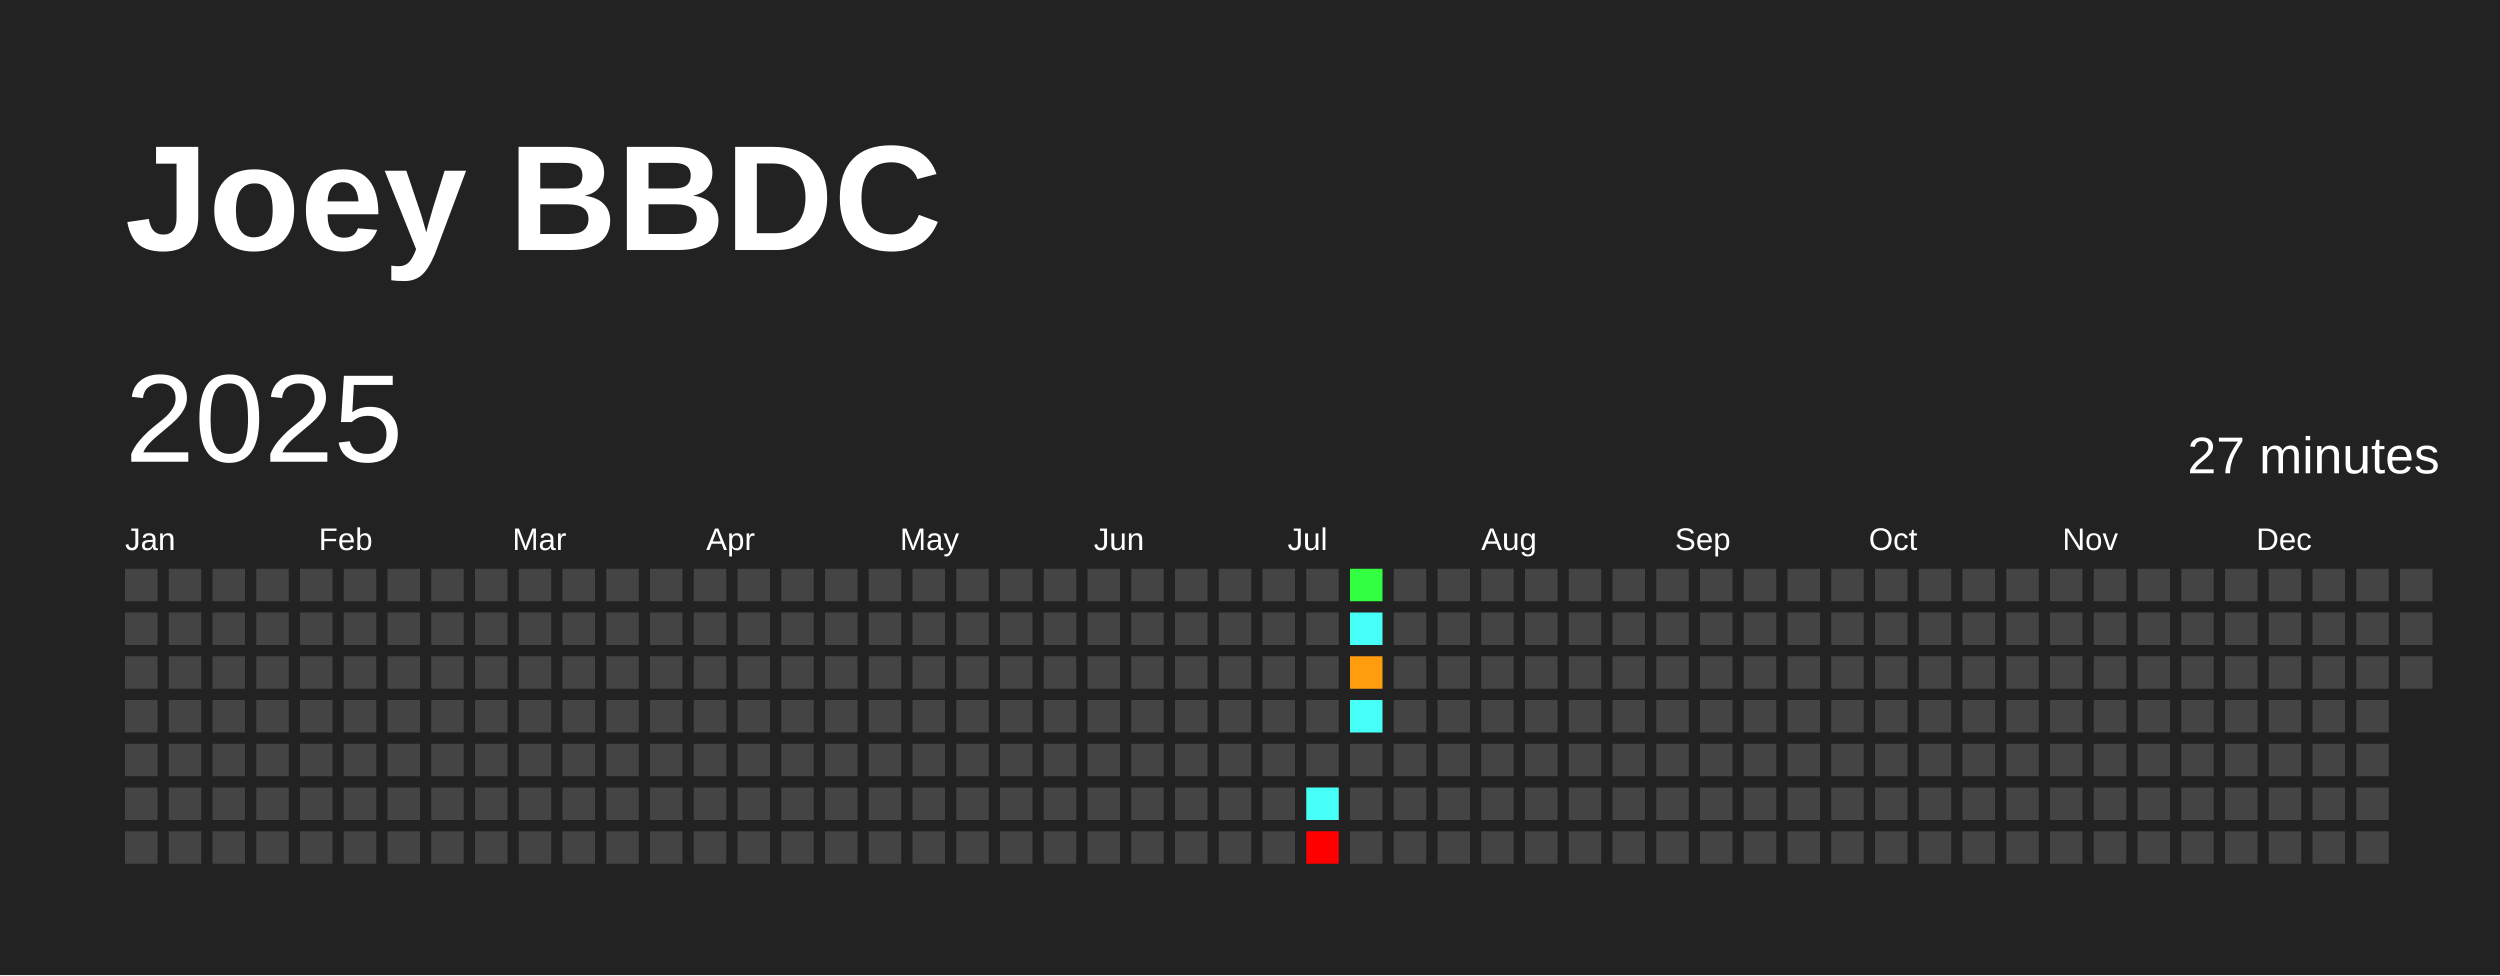
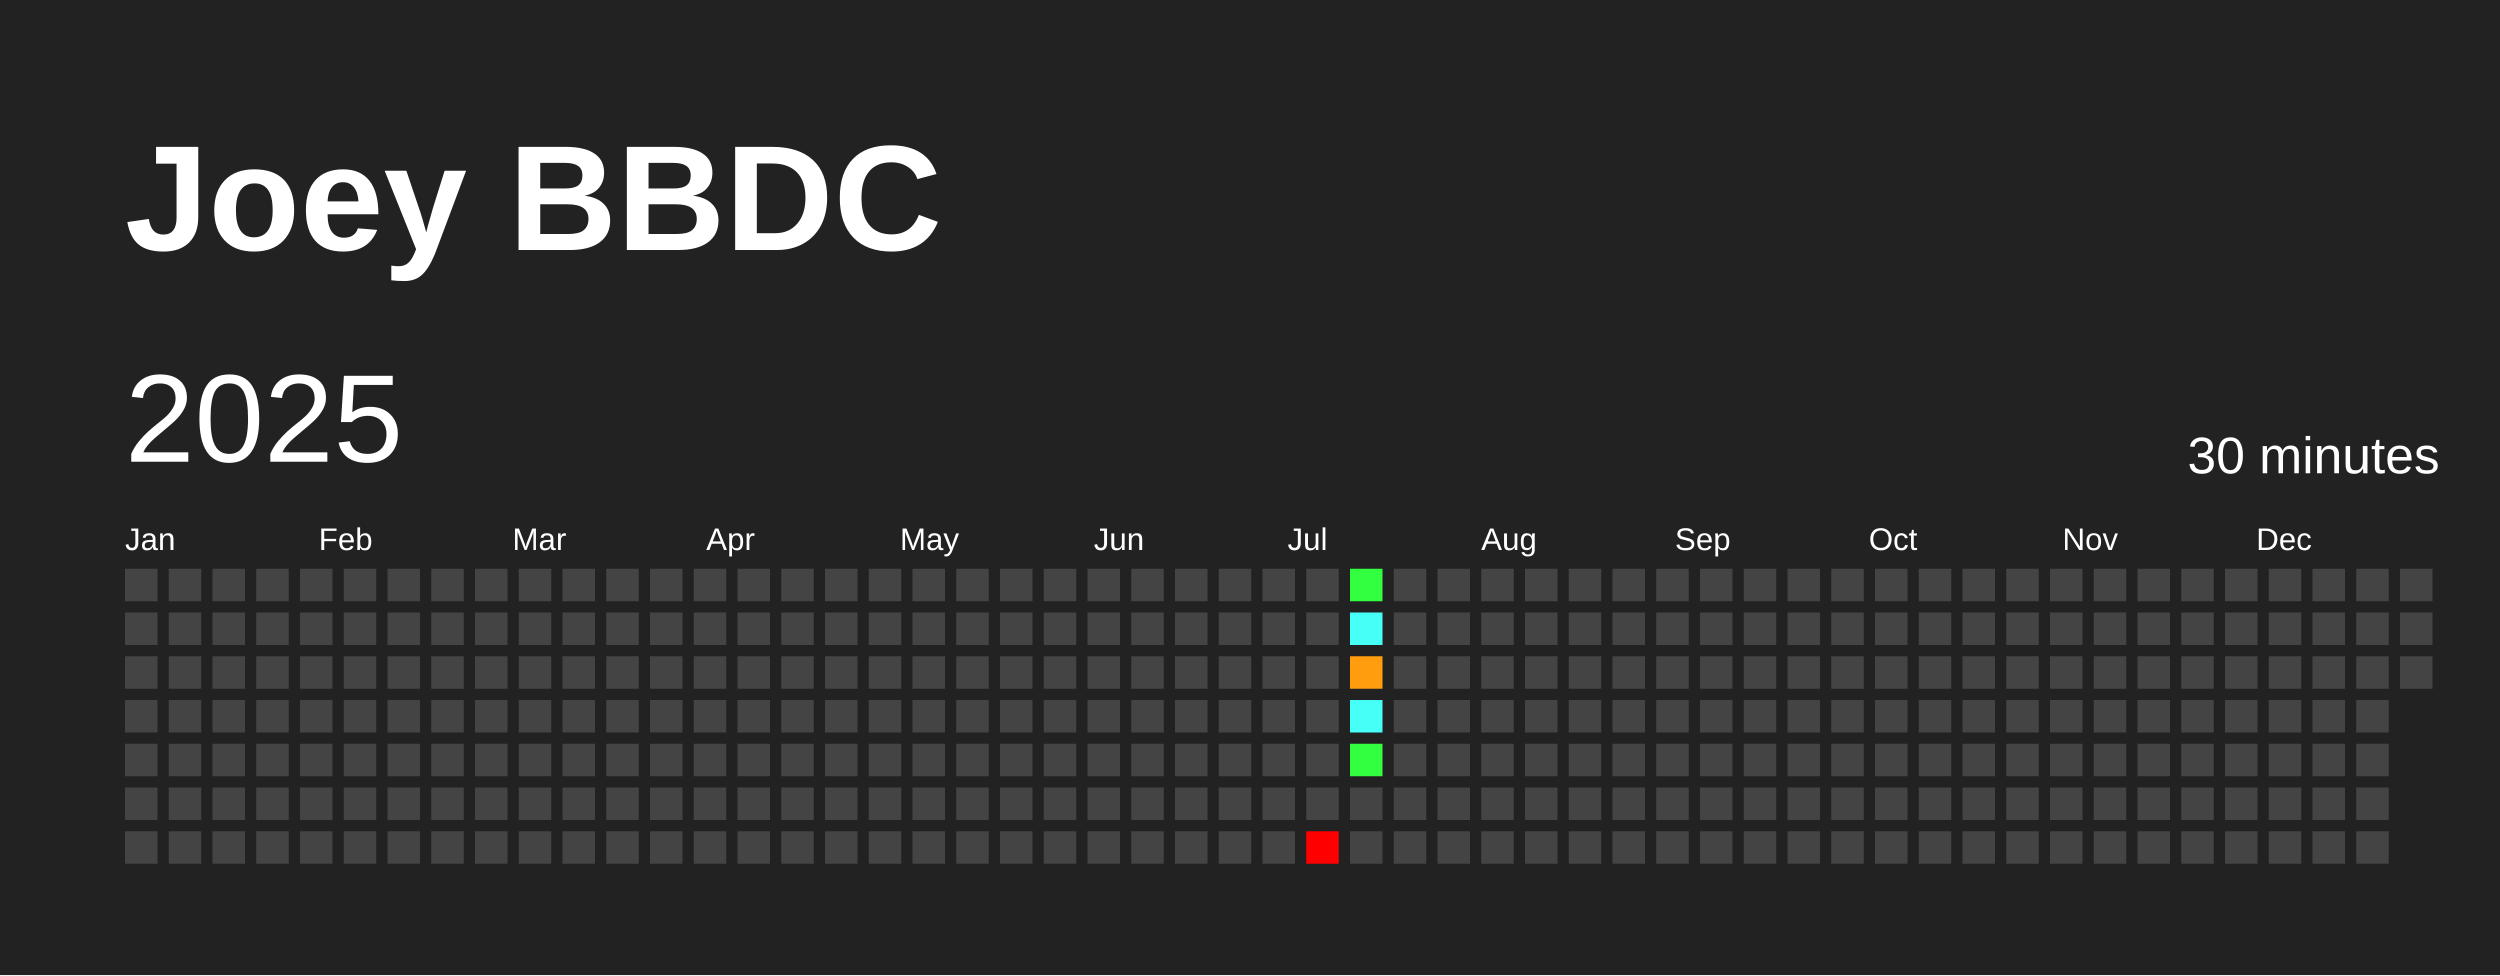
<svg xmlns="http://www.w3.org/2000/svg" baseProfile="full" height="78mm" version="1.1" viewBox="0,0,200,78" width="200mm">
  <defs />
  <rect fill="#222222" height="78" width="200" x="0" y="0" />
  <text fill="#FFFFFF" style="font-size:12px; font-family:Arial; font-weight:bold;" x="10" y="20">Joey BBDC</text>
  <text dominant-baseline="hanging" fill="#FFFFFF" style="font-size:10.0px; font-family:Arial;" x="10" y="30">2025</text>
-   <text dominant-baseline="hanging" fill="#FFFFFF" style="font-size:4.125px; font-family:Arial;" x="175" y="35">27 minutes</text>
+   <text dominant-baseline="hanging" fill="#FFFFFF" style="font-size:4.125px; font-family:Arial;" x="175" y="35">30 minutes</text>
  <text fill="#FFFFFF" style="font-size:2.5px; font-family:Arial" x="10.0" y="44">Jan</text>
  <text fill="#FFFFFF" style="font-size:2.5px; font-family:Arial" x="25.5" y="44">Feb</text>
  <text fill="#FFFFFF" style="font-size:2.5px; font-family:Arial" x="41.0" y="44">Mar</text>
  <text fill="#FFFFFF" style="font-size:2.5px; font-family:Arial" x="56.5" y="44">Apr</text>
  <text fill="#FFFFFF" style="font-size:2.5px; font-family:Arial" x="72.0" y="44">May</text>
  <text fill="#FFFFFF" style="font-size:2.5px; font-family:Arial" x="87.5" y="44">Jun</text>
  <text fill="#FFFFFF" style="font-size:2.5px; font-family:Arial" x="103.0" y="44">Jul</text>
  <text fill="#FFFFFF" style="font-size:2.5px; font-family:Arial" x="118.5" y="44">Aug</text>
  <text fill="#FFFFFF" style="font-size:2.5px; font-family:Arial" x="134.0" y="44">Sep</text>
  <text fill="#FFFFFF" style="font-size:2.5px; font-family:Arial" x="149.5" y="44">Oct</text>
  <text fill="#FFFFFF" style="font-size:2.5px; font-family:Arial" x="165.0" y="44">Nov</text>
  <text fill="#FFFFFF" style="font-size:2.5px; font-family:Arial" x="180.5" y="44">Dec</text>
  <rect fill="#444444" height="2.6" width="2.6" x="10.0" y="45.5" />
  <rect fill="#444444" height="2.6" width="2.6" x="10.0" y="49.0" />
  <rect fill="#444444" height="2.6" width="2.6" x="10.0" y="52.5" />
  <rect fill="#444444" height="2.6" width="2.6" x="10.0" y="56.0" />
  <rect fill="#444444" height="2.6" width="2.6" x="10.0" y="59.5" />
  <rect fill="#444444" height="2.6" width="2.6" x="10.0" y="63.0" />
  <rect fill="#444444" height="2.6" width="2.6" x="10.0" y="66.5" />
  <rect fill="#444444" height="2.6" width="2.6" x="13.5" y="45.5" />
  <rect fill="#444444" height="2.6" width="2.6" x="13.5" y="49.0" />
  <rect fill="#444444" height="2.6" width="2.6" x="13.5" y="52.5" />
  <rect fill="#444444" height="2.6" width="2.6" x="13.5" y="56.0" />
  <rect fill="#444444" height="2.6" width="2.6" x="13.5" y="59.5" />
  <rect fill="#444444" height="2.6" width="2.6" x="13.5" y="63.0" />
  <rect fill="#444444" height="2.6" width="2.6" x="13.5" y="66.5" />
  <rect fill="#444444" height="2.6" width="2.6" x="17.0" y="45.5" />
  <rect fill="#444444" height="2.6" width="2.6" x="17.0" y="49.0" />
  <rect fill="#444444" height="2.6" width="2.6" x="17.0" y="52.5" />
  <rect fill="#444444" height="2.6" width="2.6" x="17.0" y="56.0" />
  <rect fill="#444444" height="2.6" width="2.6" x="17.0" y="59.5" />
  <rect fill="#444444" height="2.6" width="2.6" x="17.0" y="63.0" />
  <rect fill="#444444" height="2.6" width="2.6" x="17.0" y="66.5" />
  <rect fill="#444444" height="2.6" width="2.6" x="20.5" y="45.5" />
  <rect fill="#444444" height="2.6" width="2.6" x="20.5" y="49.0" />
  <rect fill="#444444" height="2.6" width="2.6" x="20.5" y="52.5" />
  <rect fill="#444444" height="2.6" width="2.6" x="20.5" y="56.0" />
  <rect fill="#444444" height="2.6" width="2.6" x="20.5" y="59.5" />
  <rect fill="#444444" height="2.6" width="2.6" x="20.5" y="63.0" />
  <rect fill="#444444" height="2.6" width="2.6" x="20.5" y="66.5" />
  <rect fill="#444444" height="2.6" width="2.6" x="24.0" y="45.5" />
  <rect fill="#444444" height="2.6" width="2.6" x="24.0" y="49.0" />
  <rect fill="#444444" height="2.6" width="2.6" x="24.0" y="52.5" />
  <rect fill="#444444" height="2.6" width="2.6" x="24.0" y="56.0" />
  <rect fill="#444444" height="2.6" width="2.6" x="24.0" y="59.5" />
  <rect fill="#444444" height="2.6" width="2.6" x="24.0" y="63.0" />
  <rect fill="#444444" height="2.6" width="2.6" x="24.0" y="66.5" />
  <rect fill="#444444" height="2.6" width="2.6" x="27.5" y="45.5" />
  <rect fill="#444444" height="2.6" width="2.6" x="27.5" y="49.0" />
  <rect fill="#444444" height="2.6" width="2.6" x="27.5" y="52.5" />
  <rect fill="#444444" height="2.6" width="2.6" x="27.5" y="56.0" />
  <rect fill="#444444" height="2.6" width="2.6" x="27.5" y="59.5" />
  <rect fill="#444444" height="2.6" width="2.6" x="27.5" y="63.0" />
  <rect fill="#444444" height="2.6" width="2.6" x="27.5" y="66.5" />
  <rect fill="#444444" height="2.6" width="2.6" x="31.0" y="45.5" />
  <rect fill="#444444" height="2.6" width="2.6" x="31.0" y="49.0" />
  <rect fill="#444444" height="2.6" width="2.6" x="31.0" y="52.5" />
  <rect fill="#444444" height="2.6" width="2.6" x="31.0" y="56.0" />
  <rect fill="#444444" height="2.6" width="2.6" x="31.0" y="59.5" />
  <rect fill="#444444" height="2.6" width="2.6" x="31.0" y="63.0" />
  <rect fill="#444444" height="2.6" width="2.6" x="31.0" y="66.5" />
  <rect fill="#444444" height="2.6" width="2.6" x="34.5" y="45.5" />
  <rect fill="#444444" height="2.6" width="2.6" x="34.5" y="49.0" />
  <rect fill="#444444" height="2.6" width="2.6" x="34.5" y="52.5" />
  <rect fill="#444444" height="2.6" width="2.6" x="34.5" y="56.0" />
  <rect fill="#444444" height="2.6" width="2.6" x="34.5" y="59.5" />
  <rect fill="#444444" height="2.6" width="2.6" x="34.5" y="63.0" />
  <rect fill="#444444" height="2.6" width="2.6" x="34.5" y="66.5" />
  <rect fill="#444444" height="2.6" width="2.6" x="38.0" y="45.5" />
  <rect fill="#444444" height="2.6" width="2.6" x="38.0" y="49.0" />
  <rect fill="#444444" height="2.6" width="2.6" x="38.0" y="52.5" />
  <rect fill="#444444" height="2.6" width="2.6" x="38.0" y="56.0" />
  <rect fill="#444444" height="2.6" width="2.6" x="38.0" y="59.5" />
  <rect fill="#444444" height="2.6" width="2.6" x="38.0" y="63.0" />
  <rect fill="#444444" height="2.6" width="2.6" x="38.0" y="66.5" />
  <rect fill="#444444" height="2.6" width="2.6" x="41.5" y="45.5" />
  <rect fill="#444444" height="2.6" width="2.6" x="41.5" y="49.0" />
  <rect fill="#444444" height="2.6" width="2.6" x="41.5" y="52.5" />
  <rect fill="#444444" height="2.6" width="2.6" x="41.5" y="56.0" />
  <rect fill="#444444" height="2.6" width="2.6" x="41.5" y="59.5" />
  <rect fill="#444444" height="2.6" width="2.6" x="41.5" y="63.0" />
  <rect fill="#444444" height="2.6" width="2.6" x="41.5" y="66.5" />
  <rect fill="#444444" height="2.6" width="2.6" x="45.0" y="45.5" />
  <rect fill="#444444" height="2.6" width="2.6" x="45.0" y="49.0" />
  <rect fill="#444444" height="2.6" width="2.6" x="45.0" y="52.5" />
  <rect fill="#444444" height="2.6" width="2.6" x="45.0" y="56.0" />
  <rect fill="#444444" height="2.6" width="2.6" x="45.0" y="59.5" />
  <rect fill="#444444" height="2.6" width="2.6" x="45.0" y="63.0" />
  <rect fill="#444444" height="2.6" width="2.6" x="45.0" y="66.5" />
  <rect fill="#444444" height="2.6" width="2.6" x="48.5" y="45.5" />
  <rect fill="#444444" height="2.6" width="2.6" x="48.5" y="49.0" />
  <rect fill="#444444" height="2.6" width="2.6" x="48.5" y="52.5" />
  <rect fill="#444444" height="2.6" width="2.6" x="48.5" y="56.0" />
  <rect fill="#444444" height="2.6" width="2.6" x="48.5" y="59.5" />
  <rect fill="#444444" height="2.6" width="2.6" x="48.5" y="63.0" />
  <rect fill="#444444" height="2.6" width="2.6" x="48.5" y="66.5" />
  <rect fill="#444444" height="2.6" width="2.6" x="52.0" y="45.5" />
  <rect fill="#444444" height="2.6" width="2.6" x="52.0" y="49.0" />
  <rect fill="#444444" height="2.6" width="2.6" x="52.0" y="52.5" />
  <rect fill="#444444" height="2.6" width="2.6" x="52.0" y="56.0" />
  <rect fill="#444444" height="2.6" width="2.6" x="52.0" y="59.5" />
  <rect fill="#444444" height="2.6" width="2.6" x="52.0" y="63.0" />
  <rect fill="#444444" height="2.6" width="2.6" x="52.0" y="66.5" />
  <rect fill="#444444" height="2.6" width="2.6" x="55.5" y="45.5" />
  <rect fill="#444444" height="2.6" width="2.6" x="55.5" y="49.0" />
  <rect fill="#444444" height="2.6" width="2.6" x="55.5" y="52.5" />
  <rect fill="#444444" height="2.6" width="2.6" x="55.5" y="56.0" />
  <rect fill="#444444" height="2.6" width="2.6" x="55.5" y="59.5" />
  <rect fill="#444444" height="2.6" width="2.6" x="55.5" y="63.0" />
  <rect fill="#444444" height="2.6" width="2.6" x="55.5" y="66.5" />
  <rect fill="#444444" height="2.6" width="2.6" x="59.0" y="45.5" />
  <rect fill="#444444" height="2.6" width="2.6" x="59.0" y="49.0" />
  <rect fill="#444444" height="2.6" width="2.6" x="59.0" y="52.5" />
  <rect fill="#444444" height="2.6" width="2.6" x="59.0" y="56.0" />
  <rect fill="#444444" height="2.6" width="2.6" x="59.0" y="59.5" />
  <rect fill="#444444" height="2.6" width="2.6" x="59.0" y="63.0" />
  <rect fill="#444444" height="2.6" width="2.6" x="59.0" y="66.5" />
  <rect fill="#444444" height="2.6" width="2.6" x="62.5" y="45.5" />
  <rect fill="#444444" height="2.6" width="2.6" x="62.5" y="49.0" />
  <rect fill="#444444" height="2.6" width="2.6" x="62.5" y="52.5" />
  <rect fill="#444444" height="2.6" width="2.6" x="62.5" y="56.0" />
  <rect fill="#444444" height="2.6" width="2.6" x="62.5" y="59.5" />
  <rect fill="#444444" height="2.6" width="2.6" x="62.5" y="63.0" />
  <rect fill="#444444" height="2.6" width="2.6" x="62.5" y="66.5" />
  <rect fill="#444444" height="2.6" width="2.6" x="66.0" y="45.5" />
  <rect fill="#444444" height="2.6" width="2.6" x="66.0" y="49.0" />
  <rect fill="#444444" height="2.6" width="2.6" x="66.0" y="52.5" />
  <rect fill="#444444" height="2.6" width="2.6" x="66.0" y="56.0" />
  <rect fill="#444444" height="2.6" width="2.6" x="66.0" y="59.5" />
  <rect fill="#444444" height="2.6" width="2.6" x="66.0" y="63.0" />
  <rect fill="#444444" height="2.6" width="2.6" x="66.0" y="66.5" />
  <rect fill="#444444" height="2.6" width="2.6" x="69.5" y="45.5" />
  <rect fill="#444444" height="2.6" width="2.6" x="69.5" y="49.0" />
  <rect fill="#444444" height="2.6" width="2.6" x="69.5" y="52.5" />
  <rect fill="#444444" height="2.6" width="2.6" x="69.5" y="56.0" />
  <rect fill="#444444" height="2.6" width="2.6" x="69.5" y="59.5" />
  <rect fill="#444444" height="2.6" width="2.6" x="69.5" y="63.0" />
  <rect fill="#444444" height="2.6" width="2.6" x="69.5" y="66.5" />
  <rect fill="#444444" height="2.6" width="2.6" x="73.0" y="45.5" />
  <rect fill="#444444" height="2.6" width="2.6" x="73.0" y="49.0" />
  <rect fill="#444444" height="2.6" width="2.6" x="73.0" y="52.5" />
  <rect fill="#444444" height="2.6" width="2.6" x="73.0" y="56.0" />
  <rect fill="#444444" height="2.6" width="2.6" x="73.0" y="59.5" />
  <rect fill="#444444" height="2.6" width="2.6" x="73.0" y="63.0" />
  <rect fill="#444444" height="2.6" width="2.6" x="73.0" y="66.5" />
  <rect fill="#444444" height="2.6" width="2.6" x="76.5" y="45.5" />
  <rect fill="#444444" height="2.6" width="2.6" x="76.5" y="49.0" />
  <rect fill="#444444" height="2.6" width="2.6" x="76.5" y="52.5" />
  <rect fill="#444444" height="2.6" width="2.6" x="76.5" y="56.0" />
  <rect fill="#444444" height="2.6" width="2.6" x="76.5" y="59.5" />
  <rect fill="#444444" height="2.6" width="2.6" x="76.5" y="63.0" />
  <rect fill="#444444" height="2.6" width="2.6" x="76.5" y="66.5" />
  <rect fill="#444444" height="2.6" width="2.6" x="80.0" y="45.5" />
  <rect fill="#444444" height="2.6" width="2.6" x="80.0" y="49.0" />
  <rect fill="#444444" height="2.6" width="2.6" x="80.0" y="52.5" />
  <rect fill="#444444" height="2.6" width="2.6" x="80.0" y="56.0" />
  <rect fill="#444444" height="2.6" width="2.6" x="80.0" y="59.5" />
  <rect fill="#444444" height="2.6" width="2.6" x="80.0" y="63.0" />
  <rect fill="#444444" height="2.6" width="2.6" x="80.0" y="66.5" />
  <rect fill="#444444" height="2.6" width="2.6" x="83.5" y="45.5" />
  <rect fill="#444444" height="2.6" width="2.6" x="83.5" y="49.0" />
  <rect fill="#444444" height="2.6" width="2.6" x="83.5" y="52.5" />
  <rect fill="#444444" height="2.6" width="2.6" x="83.5" y="56.0" />
  <rect fill="#444444" height="2.6" width="2.6" x="83.5" y="59.5" />
  <rect fill="#444444" height="2.6" width="2.6" x="83.5" y="63.0" />
  <rect fill="#444444" height="2.6" width="2.6" x="83.5" y="66.5" />
  <rect fill="#444444" height="2.6" width="2.6" x="87.0" y="45.5" />
  <rect fill="#444444" height="2.6" width="2.6" x="87.0" y="49.0" />
  <rect fill="#444444" height="2.6" width="2.6" x="87.0" y="52.5" />
  <rect fill="#444444" height="2.6" width="2.6" x="87.0" y="56.0" />
  <rect fill="#444444" height="2.6" width="2.6" x="87.0" y="59.5" />
  <rect fill="#444444" height="2.6" width="2.6" x="87.0" y="63.0" />
  <rect fill="#444444" height="2.6" width="2.6" x="87.0" y="66.5" />
  <rect fill="#444444" height="2.6" width="2.6" x="90.5" y="45.5" />
  <rect fill="#444444" height="2.6" width="2.6" x="90.5" y="49.0" />
  <rect fill="#444444" height="2.6" width="2.6" x="90.5" y="52.5" />
  <rect fill="#444444" height="2.6" width="2.6" x="90.5" y="56.0" />
  <rect fill="#444444" height="2.6" width="2.6" x="90.5" y="59.5" />
  <rect fill="#444444" height="2.6" width="2.6" x="90.5" y="63.0" />
  <rect fill="#444444" height="2.6" width="2.6" x="90.5" y="66.5" />
  <rect fill="#444444" height="2.6" width="2.6" x="94.0" y="45.5" />
  <rect fill="#444444" height="2.6" width="2.6" x="94.0" y="49.0" />
  <rect fill="#444444" height="2.6" width="2.6" x="94.0" y="52.5" />
  <rect fill="#444444" height="2.6" width="2.6" x="94.0" y="56.0" />
  <rect fill="#444444" height="2.6" width="2.6" x="94.0" y="59.5" />
  <rect fill="#444444" height="2.6" width="2.6" x="94.0" y="63.0" />
  <rect fill="#444444" height="2.6" width="2.6" x="94.0" y="66.5" />
  <rect fill="#444444" height="2.6" width="2.6" x="97.5" y="45.5" />
  <rect fill="#444444" height="2.6" width="2.6" x="97.5" y="49.0" />
  <rect fill="#444444" height="2.6" width="2.6" x="97.5" y="52.5" />
  <rect fill="#444444" height="2.6" width="2.6" x="97.5" y="56.0" />
  <rect fill="#444444" height="2.6" width="2.6" x="97.5" y="59.5" />
  <rect fill="#444444" height="2.6" width="2.6" x="97.5" y="63.0" />
  <rect fill="#444444" height="2.6" width="2.6" x="97.5" y="66.5" />
  <rect fill="#444444" height="2.6" width="2.6" x="101.0" y="45.5" />
  <rect fill="#444444" height="2.6" width="2.6" x="101.0" y="49.0" />
  <rect fill="#444444" height="2.6" width="2.6" x="101.0" y="52.5" />
  <rect fill="#444444" height="2.6" width="2.6" x="101.0" y="56.0" />
  <rect fill="#444444" height="2.6" width="2.6" x="101.0" y="59.5" />
  <rect fill="#444444" height="2.6" width="2.6" x="101.0" y="63.0" />
  <rect fill="#444444" height="2.6" width="2.6" x="101.0" y="66.5" />
  <rect fill="#444444" height="2.6" width="2.6" x="104.5" y="45.5" />
  <rect fill="#444444" height="2.6" width="2.6" x="104.5" y="49.0" />
  <rect fill="#444444" height="2.6" width="2.6" x="104.5" y="52.5" />
  <rect fill="#444444" height="2.6" width="2.6" x="104.5" y="56.0" />
  <rect fill="#444444" height="2.6" width="2.6" x="104.5" y="59.5" />
-   <rect fill="#46fff7" height="2.6" width="2.6" x="104.5" y="63.0" />
+   <rect fill="#444444" height="2.6" width="2.6" x="104.5" y="63.0" />
  <rect fill="red" height="2.6" width="2.6" x="104.5" y="66.5" />
  <rect fill="#31ff3f" height="2.6" width="2.6" x="108.0" y="45.5" />
  <rect fill="#46fff7" height="2.6" width="2.6" x="108.0" y="49.0" />
  <rect fill="#ff9d0e" height="2.6" width="2.6" x="108.0" y="52.5" />
  <rect fill="#46fff7" height="2.6" width="2.6" x="108.0" y="56.0" />
-   <rect fill="#444444" height="2.6" width="2.6" x="108.0" y="59.5" />
+   <rect fill="#31ff3f" height="2.6" width="2.6" x="108.0" y="59.5" />
  <rect fill="#444444" height="2.6" width="2.6" x="108.0" y="63.0" />
  <rect fill="#444444" height="2.6" width="2.6" x="108.0" y="66.5" />
  <rect fill="#444444" height="2.6" width="2.6" x="111.5" y="45.5" />
  <rect fill="#444444" height="2.6" width="2.6" x="111.5" y="49.0" />
  <rect fill="#444444" height="2.6" width="2.6" x="111.5" y="52.5" />
  <rect fill="#444444" height="2.6" width="2.6" x="111.5" y="56.0" />
  <rect fill="#444444" height="2.6" width="2.6" x="111.5" y="59.5" />
  <rect fill="#444444" height="2.6" width="2.6" x="111.5" y="63.0" />
  <rect fill="#444444" height="2.6" width="2.6" x="111.5" y="66.5" />
  <rect fill="#444444" height="2.6" width="2.6" x="115.0" y="45.5" />
  <rect fill="#444444" height="2.6" width="2.6" x="115.0" y="49.0" />
  <rect fill="#444444" height="2.6" width="2.6" x="115.0" y="52.5" />
  <rect fill="#444444" height="2.6" width="2.6" x="115.0" y="56.0" />
  <rect fill="#444444" height="2.6" width="2.6" x="115.0" y="59.5" />
  <rect fill="#444444" height="2.6" width="2.6" x="115.0" y="63.0" />
  <rect fill="#444444" height="2.6" width="2.6" x="115.0" y="66.5" />
  <rect fill="#444444" height="2.6" width="2.6" x="118.5" y="45.5" />
  <rect fill="#444444" height="2.6" width="2.6" x="118.5" y="49.0" />
  <rect fill="#444444" height="2.6" width="2.6" x="118.5" y="52.5" />
  <rect fill="#444444" height="2.6" width="2.6" x="118.5" y="56.0" />
  <rect fill="#444444" height="2.6" width="2.6" x="118.5" y="59.5" />
  <rect fill="#444444" height="2.6" width="2.6" x="118.5" y="63.0" />
  <rect fill="#444444" height="2.6" width="2.6" x="118.5" y="66.5" />
  <rect fill="#444444" height="2.6" width="2.6" x="122.0" y="45.5" />
  <rect fill="#444444" height="2.6" width="2.6" x="122.0" y="49.0" />
  <rect fill="#444444" height="2.6" width="2.6" x="122.0" y="52.5" />
  <rect fill="#444444" height="2.6" width="2.6" x="122.0" y="56.0" />
  <rect fill="#444444" height="2.6" width="2.6" x="122.0" y="59.5" />
  <rect fill="#444444" height="2.6" width="2.6" x="122.0" y="63.0" />
  <rect fill="#444444" height="2.6" width="2.6" x="122.0" y="66.5" />
  <rect fill="#444444" height="2.6" width="2.6" x="125.5" y="45.5" />
  <rect fill="#444444" height="2.6" width="2.6" x="125.5" y="49.0" />
  <rect fill="#444444" height="2.6" width="2.6" x="125.5" y="52.5" />
  <rect fill="#444444" height="2.6" width="2.6" x="125.5" y="56.0" />
  <rect fill="#444444" height="2.6" width="2.6" x="125.5" y="59.5" />
  <rect fill="#444444" height="2.6" width="2.6" x="125.5" y="63.0" />
  <rect fill="#444444" height="2.6" width="2.6" x="125.5" y="66.5" />
  <rect fill="#444444" height="2.6" width="2.6" x="129.0" y="45.5" />
  <rect fill="#444444" height="2.6" width="2.6" x="129.0" y="49.0" />
  <rect fill="#444444" height="2.6" width="2.6" x="129.0" y="52.5" />
  <rect fill="#444444" height="2.6" width="2.6" x="129.0" y="56.0" />
  <rect fill="#444444" height="2.6" width="2.6" x="129.0" y="59.5" />
  <rect fill="#444444" height="2.6" width="2.6" x="129.0" y="63.0" />
  <rect fill="#444444" height="2.6" width="2.6" x="129.0" y="66.5" />
  <rect fill="#444444" height="2.6" width="2.6" x="132.5" y="45.5" />
  <rect fill="#444444" height="2.6" width="2.6" x="132.5" y="49.0" />
  <rect fill="#444444" height="2.6" width="2.6" x="132.5" y="52.5" />
  <rect fill="#444444" height="2.6" width="2.6" x="132.5" y="56.0" />
  <rect fill="#444444" height="2.6" width="2.6" x="132.5" y="59.5" />
  <rect fill="#444444" height="2.6" width="2.6" x="132.5" y="63.0" />
  <rect fill="#444444" height="2.6" width="2.6" x="132.5" y="66.5" />
  <rect fill="#444444" height="2.6" width="2.6" x="136.0" y="45.5" />
  <rect fill="#444444" height="2.6" width="2.6" x="136.0" y="49.0" />
  <rect fill="#444444" height="2.6" width="2.6" x="136.0" y="52.5" />
  <rect fill="#444444" height="2.6" width="2.6" x="136.0" y="56.0" />
  <rect fill="#444444" height="2.6" width="2.6" x="136.0" y="59.5" />
  <rect fill="#444444" height="2.6" width="2.6" x="136.0" y="63.0" />
  <rect fill="#444444" height="2.6" width="2.6" x="136.0" y="66.5" />
  <rect fill="#444444" height="2.6" width="2.6" x="139.5" y="45.5" />
  <rect fill="#444444" height="2.6" width="2.6" x="139.5" y="49.0" />
  <rect fill="#444444" height="2.6" width="2.6" x="139.5" y="52.5" />
  <rect fill="#444444" height="2.6" width="2.6" x="139.5" y="56.0" />
  <rect fill="#444444" height="2.6" width="2.6" x="139.5" y="59.5" />
  <rect fill="#444444" height="2.6" width="2.6" x="139.5" y="63.0" />
  <rect fill="#444444" height="2.6" width="2.6" x="139.5" y="66.5" />
  <rect fill="#444444" height="2.6" width="2.6" x="143.0" y="45.5" />
  <rect fill="#444444" height="2.6" width="2.6" x="143.0" y="49.0" />
  <rect fill="#444444" height="2.6" width="2.6" x="143.0" y="52.5" />
  <rect fill="#444444" height="2.6" width="2.6" x="143.0" y="56.0" />
  <rect fill="#444444" height="2.6" width="2.6" x="143.0" y="59.5" />
  <rect fill="#444444" height="2.6" width="2.6" x="143.0" y="63.0" />
  <rect fill="#444444" height="2.6" width="2.6" x="143.0" y="66.5" />
  <rect fill="#444444" height="2.6" width="2.6" x="146.5" y="45.5" />
  <rect fill="#444444" height="2.6" width="2.6" x="146.5" y="49.0" />
  <rect fill="#444444" height="2.6" width="2.6" x="146.5" y="52.5" />
  <rect fill="#444444" height="2.6" width="2.6" x="146.5" y="56.0" />
  <rect fill="#444444" height="2.6" width="2.6" x="146.5" y="59.5" />
  <rect fill="#444444" height="2.6" width="2.6" x="146.5" y="63.0" />
  <rect fill="#444444" height="2.6" width="2.6" x="146.5" y="66.5" />
  <rect fill="#444444" height="2.6" width="2.6" x="150.0" y="45.5" />
  <rect fill="#444444" height="2.6" width="2.6" x="150.0" y="49.0" />
  <rect fill="#444444" height="2.6" width="2.6" x="150.0" y="52.5" />
  <rect fill="#444444" height="2.6" width="2.6" x="150.0" y="56.0" />
  <rect fill="#444444" height="2.6" width="2.6" x="150.0" y="59.5" />
  <rect fill="#444444" height="2.6" width="2.6" x="150.0" y="63.0" />
  <rect fill="#444444" height="2.6" width="2.6" x="150.0" y="66.5" />
  <rect fill="#444444" height="2.6" width="2.6" x="153.5" y="45.5" />
  <rect fill="#444444" height="2.6" width="2.6" x="153.5" y="49.0" />
  <rect fill="#444444" height="2.6" width="2.6" x="153.5" y="52.5" />
  <rect fill="#444444" height="2.6" width="2.6" x="153.5" y="56.0" />
  <rect fill="#444444" height="2.6" width="2.6" x="153.5" y="59.5" />
  <rect fill="#444444" height="2.6" width="2.6" x="153.5" y="63.0" />
  <rect fill="#444444" height="2.6" width="2.6" x="153.5" y="66.5" />
  <rect fill="#444444" height="2.6" width="2.6" x="157.0" y="45.5" />
  <rect fill="#444444" height="2.6" width="2.6" x="157.0" y="49.0" />
  <rect fill="#444444" height="2.6" width="2.6" x="157.0" y="52.5" />
  <rect fill="#444444" height="2.6" width="2.6" x="157.0" y="56.0" />
  <rect fill="#444444" height="2.6" width="2.6" x="157.0" y="59.5" />
  <rect fill="#444444" height="2.6" width="2.6" x="157.0" y="63.0" />
  <rect fill="#444444" height="2.6" width="2.6" x="157.0" y="66.5" />
  <rect fill="#444444" height="2.6" width="2.6" x="160.5" y="45.5" />
  <rect fill="#444444" height="2.6" width="2.6" x="160.5" y="49.0" />
  <rect fill="#444444" height="2.6" width="2.6" x="160.5" y="52.5" />
  <rect fill="#444444" height="2.6" width="2.6" x="160.5" y="56.0" />
  <rect fill="#444444" height="2.6" width="2.6" x="160.5" y="59.5" />
  <rect fill="#444444" height="2.6" width="2.6" x="160.5" y="63.0" />
  <rect fill="#444444" height="2.6" width="2.6" x="160.5" y="66.5" />
  <rect fill="#444444" height="2.6" width="2.6" x="164.0" y="45.5" />
  <rect fill="#444444" height="2.6" width="2.6" x="164.0" y="49.0" />
  <rect fill="#444444" height="2.6" width="2.6" x="164.0" y="52.5" />
  <rect fill="#444444" height="2.6" width="2.6" x="164.0" y="56.0" />
  <rect fill="#444444" height="2.6" width="2.6" x="164.0" y="59.5" />
  <rect fill="#444444" height="2.6" width="2.6" x="164.0" y="63.0" />
  <rect fill="#444444" height="2.6" width="2.6" x="164.0" y="66.5" />
  <rect fill="#444444" height="2.6" width="2.6" x="167.5" y="45.5" />
  <rect fill="#444444" height="2.6" width="2.6" x="167.5" y="49.0" />
  <rect fill="#444444" height="2.6" width="2.6" x="167.5" y="52.5" />
  <rect fill="#444444" height="2.6" width="2.6" x="167.5" y="56.0" />
  <rect fill="#444444" height="2.6" width="2.6" x="167.5" y="59.5" />
  <rect fill="#444444" height="2.6" width="2.6" x="167.5" y="63.0" />
  <rect fill="#444444" height="2.6" width="2.6" x="167.5" y="66.5" />
  <rect fill="#444444" height="2.6" width="2.6" x="171.0" y="45.5" />
  <rect fill="#444444" height="2.6" width="2.6" x="171.0" y="49.0" />
  <rect fill="#444444" height="2.6" width="2.6" x="171.0" y="52.5" />
  <rect fill="#444444" height="2.6" width="2.6" x="171.0" y="56.0" />
  <rect fill="#444444" height="2.6" width="2.6" x="171.0" y="59.5" />
  <rect fill="#444444" height="2.6" width="2.6" x="171.0" y="63.0" />
  <rect fill="#444444" height="2.6" width="2.6" x="171.0" y="66.5" />
  <rect fill="#444444" height="2.6" width="2.6" x="174.5" y="45.5" />
  <rect fill="#444444" height="2.6" width="2.6" x="174.5" y="49.0" />
  <rect fill="#444444" height="2.6" width="2.6" x="174.5" y="52.5" />
  <rect fill="#444444" height="2.6" width="2.6" x="174.5" y="56.0" />
  <rect fill="#444444" height="2.6" width="2.6" x="174.5" y="59.5" />
  <rect fill="#444444" height="2.6" width="2.6" x="174.5" y="63.0" />
  <rect fill="#444444" height="2.6" width="2.6" x="174.5" y="66.5" />
  <rect fill="#444444" height="2.6" width="2.6" x="178.0" y="45.5" />
  <rect fill="#444444" height="2.6" width="2.6" x="178.0" y="49.0" />
  <rect fill="#444444" height="2.6" width="2.6" x="178.0" y="52.5" />
  <rect fill="#444444" height="2.6" width="2.6" x="178.0" y="56.0" />
  <rect fill="#444444" height="2.6" width="2.6" x="178.0" y="59.5" />
  <rect fill="#444444" height="2.6" width="2.6" x="178.0" y="63.0" />
  <rect fill="#444444" height="2.6" width="2.6" x="178.0" y="66.5" />
  <rect fill="#444444" height="2.6" width="2.6" x="181.5" y="45.5" />
  <rect fill="#444444" height="2.6" width="2.6" x="181.5" y="49.0" />
  <rect fill="#444444" height="2.6" width="2.6" x="181.5" y="52.5" />
  <rect fill="#444444" height="2.6" width="2.6" x="181.5" y="56.0" />
  <rect fill="#444444" height="2.6" width="2.6" x="181.5" y="59.5" />
  <rect fill="#444444" height="2.6" width="2.6" x="181.5" y="63.0" />
  <rect fill="#444444" height="2.6" width="2.6" x="181.5" y="66.5" />
  <rect fill="#444444" height="2.6" width="2.6" x="185.0" y="45.5" />
  <rect fill="#444444" height="2.6" width="2.6" x="185.0" y="49.0" />
  <rect fill="#444444" height="2.6" width="2.6" x="185.0" y="52.5" />
  <rect fill="#444444" height="2.6" width="2.6" x="185.0" y="56.0" />
  <rect fill="#444444" height="2.6" width="2.6" x="185.0" y="59.5" />
  <rect fill="#444444" height="2.6" width="2.6" x="185.0" y="63.0" />
  <rect fill="#444444" height="2.6" width="2.6" x="185.0" y="66.5" />
  <rect fill="#444444" height="2.6" width="2.6" x="188.5" y="45.5" />
  <rect fill="#444444" height="2.6" width="2.6" x="188.5" y="49.0" />
  <rect fill="#444444" height="2.6" width="2.6" x="188.5" y="52.5" />
  <rect fill="#444444" height="2.6" width="2.6" x="188.5" y="56.0" />
  <rect fill="#444444" height="2.6" width="2.6" x="188.5" y="59.5" />
  <rect fill="#444444" height="2.6" width="2.6" x="188.5" y="63.0" />
  <rect fill="#444444" height="2.6" width="2.6" x="188.5" y="66.5" />
  <rect fill="#444444" height="2.6" width="2.6" x="192.0" y="45.5" />
  <rect fill="#444444" height="2.6" width="2.6" x="192.0" y="49.0" />
  <rect fill="#444444" height="2.6" width="2.6" x="192.0" y="52.5" />
</svg>
